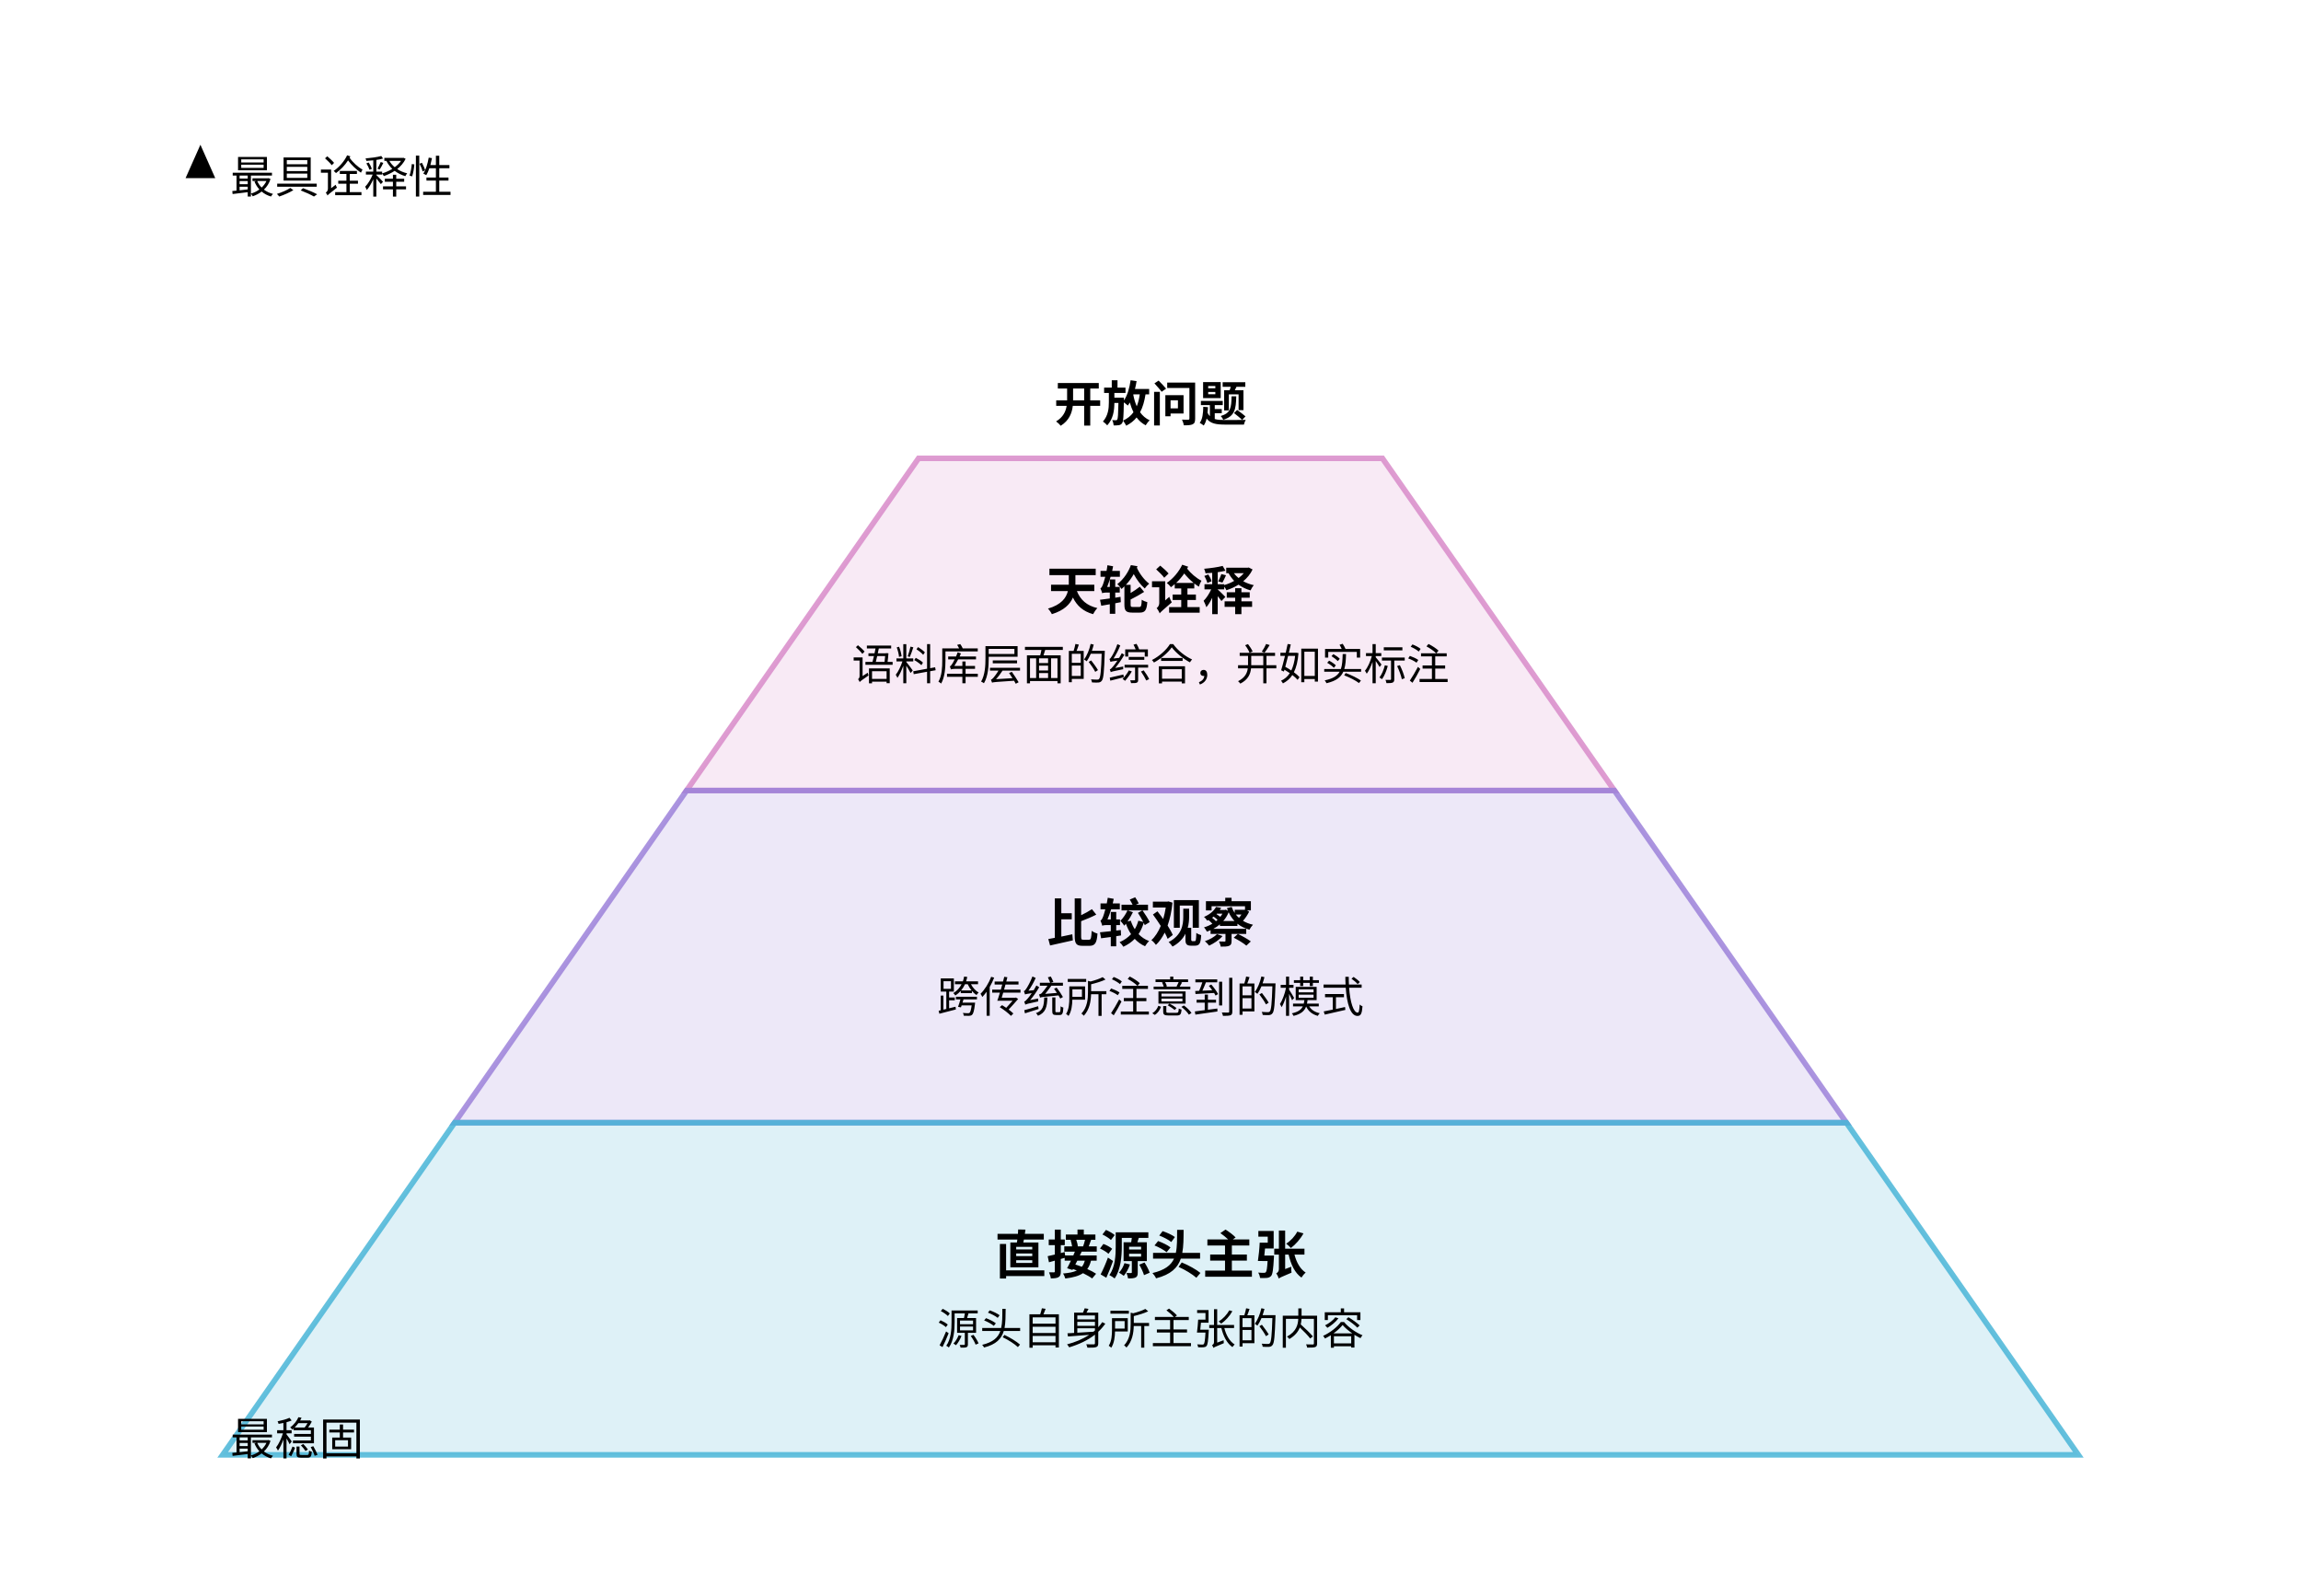
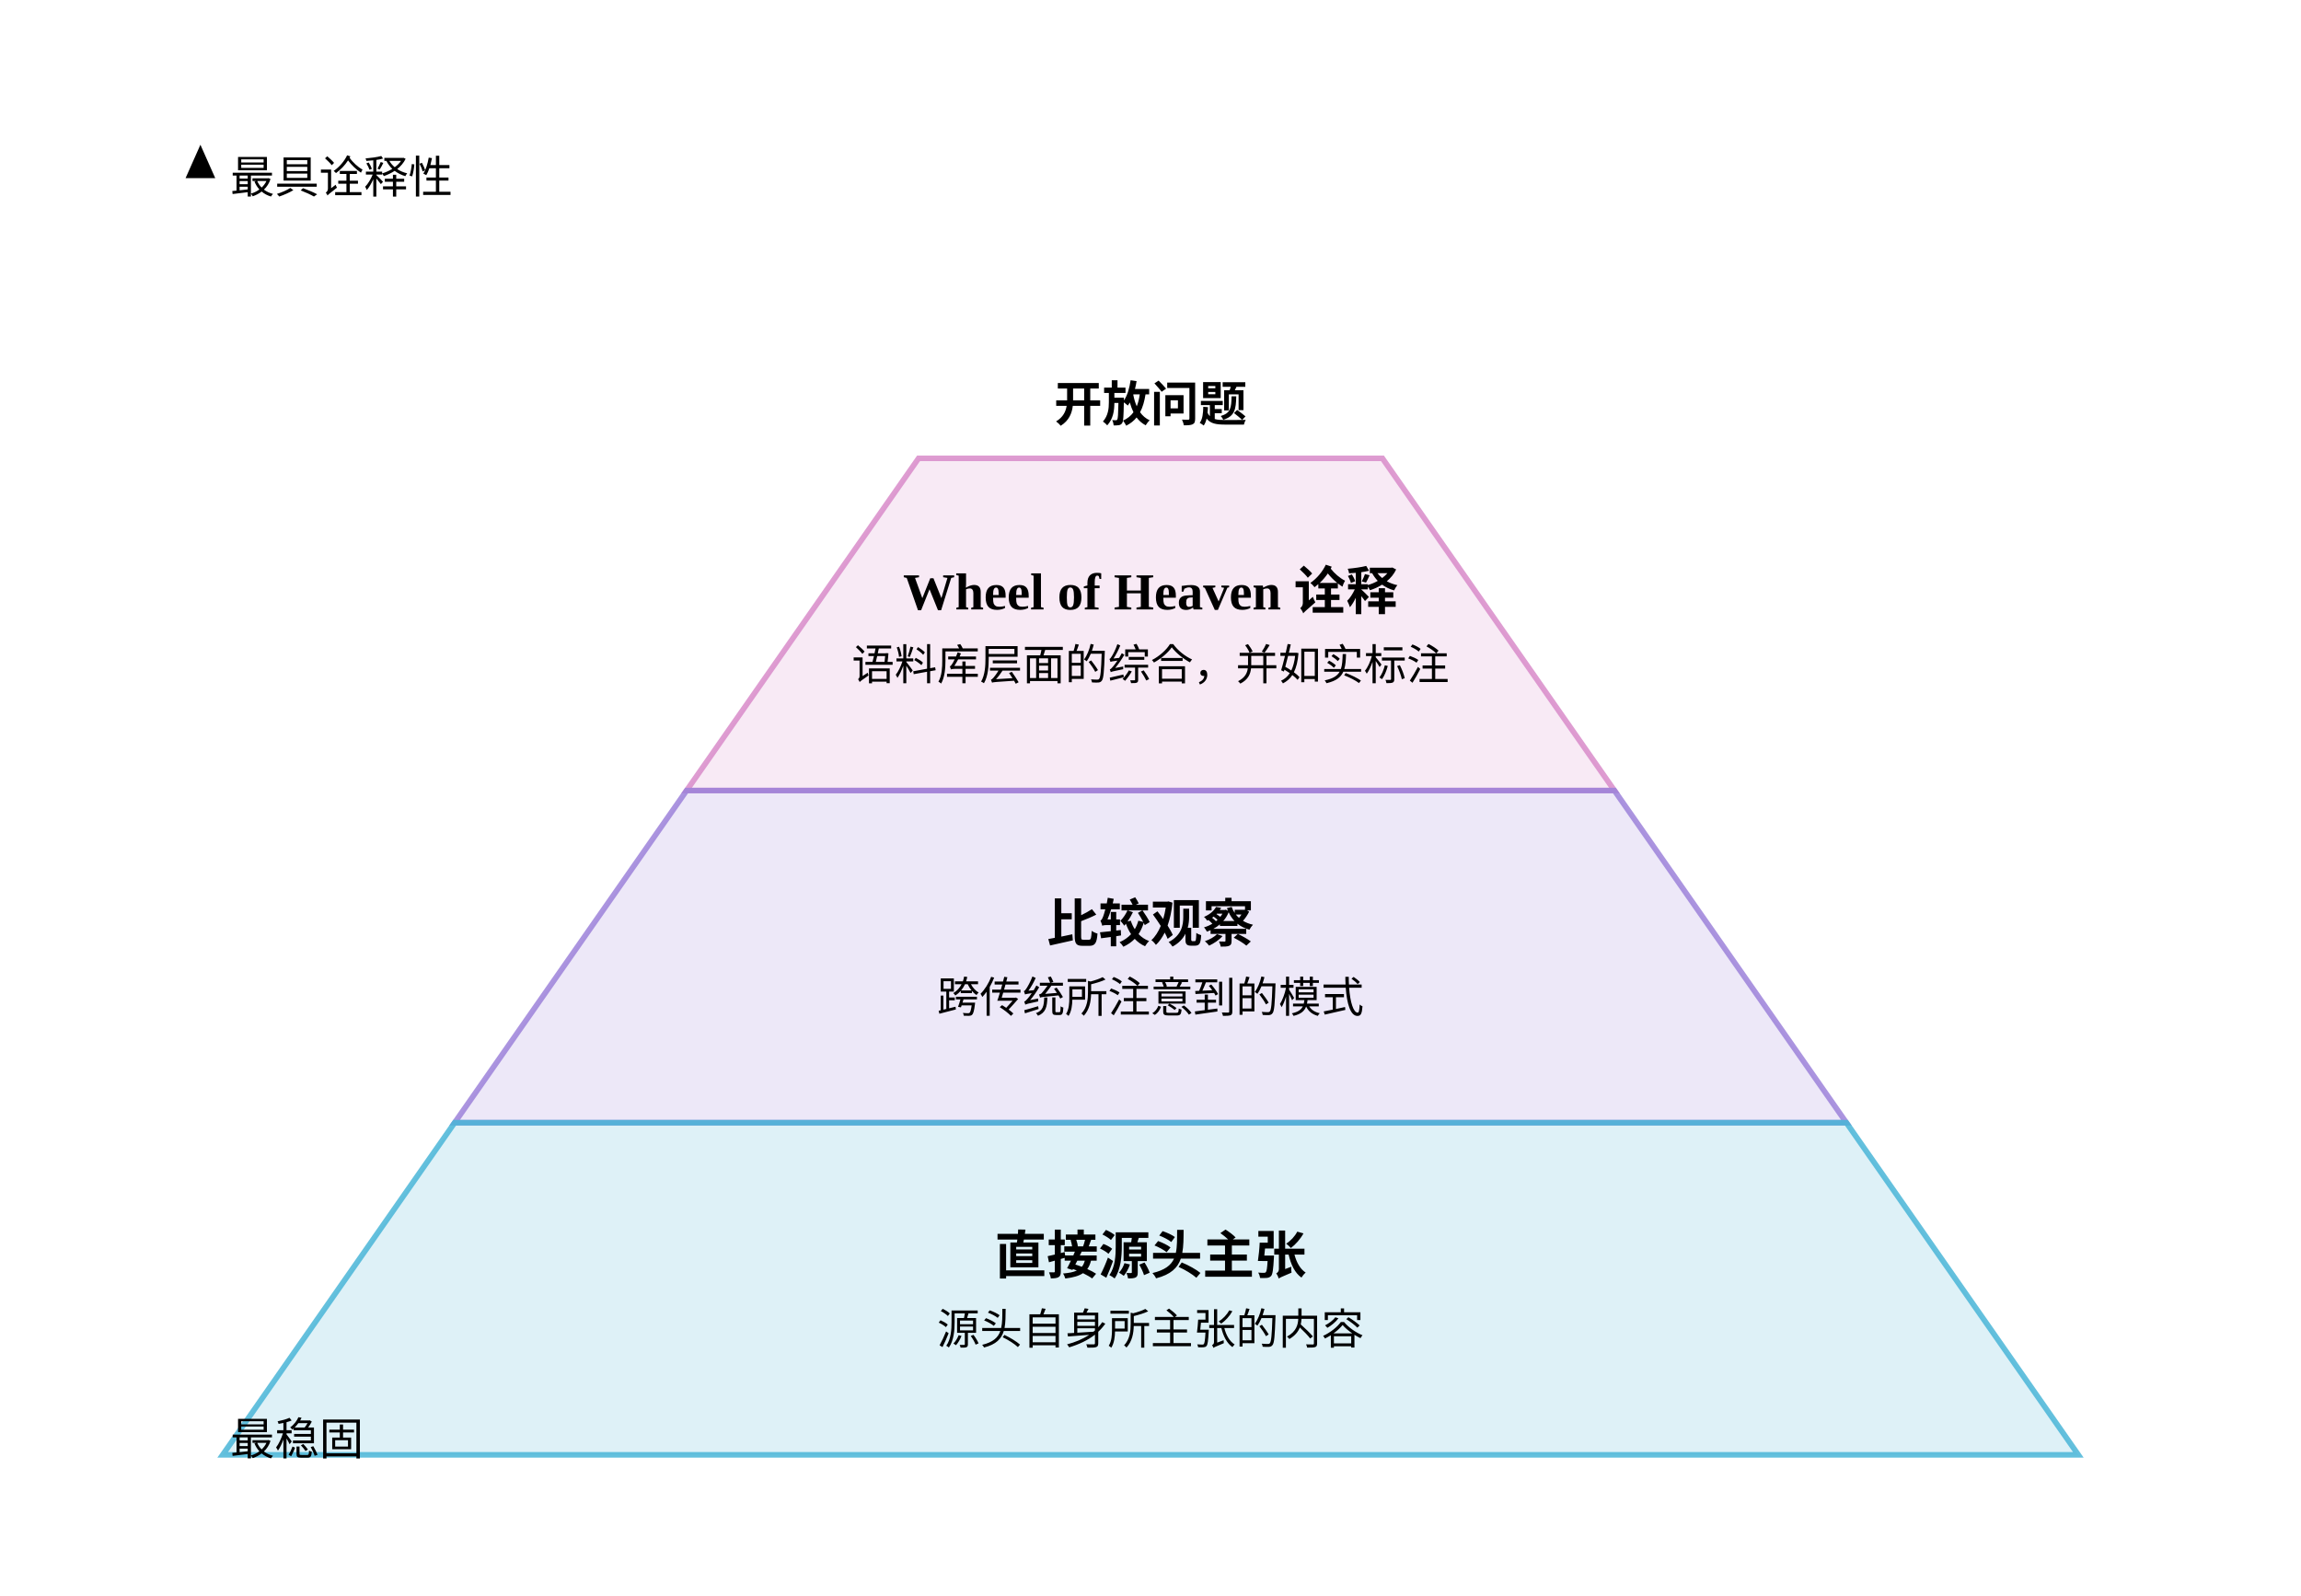
<svg xmlns="http://www.w3.org/2000/svg" viewBox="0 0 620 430" role="img" aria-labelledby="ep-t ep-d">
  <polygon points="310.0,34.0 372.5,123.5 247.5,123.5" fill="none" class="dg-muted" stroke-width="1.4" stroke-dasharray="5 4" />
  <text x="310.0" y="113.5" text-anchor="middle" class="dg-label" font-size="13" font-weight="600">开放问题</text>
  <polygon points="247.5,123.5 372.5,123.5 435.0,213.0 185.0,213.0" fill="#d88bc9" fill-opacity="0.18" stroke="#d88bc9" stroke-opacity="0.85" stroke-width="1.5" />
-   <text x="310.0" y="164.2" text-anchor="middle" class="dg-label" font-size="14" font-weight="600">天轮诠释</text>
+   <text x="310.0" y="164.2" text-anchor="middle" class="dg-label" font-size="14" font-weight="600">Wheel of Heaven 诠释</text>
  <text x="310.0" y="183.2" text-anchor="middle" class="dg-label--muted" font-size="11.5">语料库层面的综合，并如实标注</text>
  <polygon points="185.0,213.0 435.0,213.0 497.5,302.5 122.5,302.5" fill="#9d81d9" fill-opacity="0.18" stroke="#9d81d9" stroke-opacity="0.85" stroke-width="1.5" />
  <text x="310.0" y="253.8" text-anchor="middle" class="dg-label" font-size="14" font-weight="600">比较观察</text>
  <text x="310.0" y="272.8" text-anchor="middle" class="dg-label--muted" font-size="11.5">跨传统所注意到的模式</text>
  <polygon points="122.5,302.5 497.5,302.5 560.0,392.0 60.0,392.0" fill="#49b5d7" fill-opacity="0.18" stroke="#49b5d7" stroke-opacity="0.85" stroke-width="1.5" />
  <text x="310.0" y="343.2" text-anchor="middle" class="dg-label" font-size="14" font-weight="600">直接源头主张</text>
  <text x="310.0" y="362.2" text-anchor="middle" class="dg-label--muted" font-size="11.5">源头自身所主张的内容</text>
  <line x1="54" y1="392.0" x2="54" y2="40.0" class="dg-muted" stroke-width="1.2" />
  <path d="M 50 48.0 L 54 39.0 L 58 48.0 Z" class="dg-accent--fill" />
  <text x="62" y="392.0" text-anchor="start" class="dg-axis">最稳固</text>
  <text x="62" y="52.0" text-anchor="start" class="dg-axis">最具诠释性</text>
</svg>
